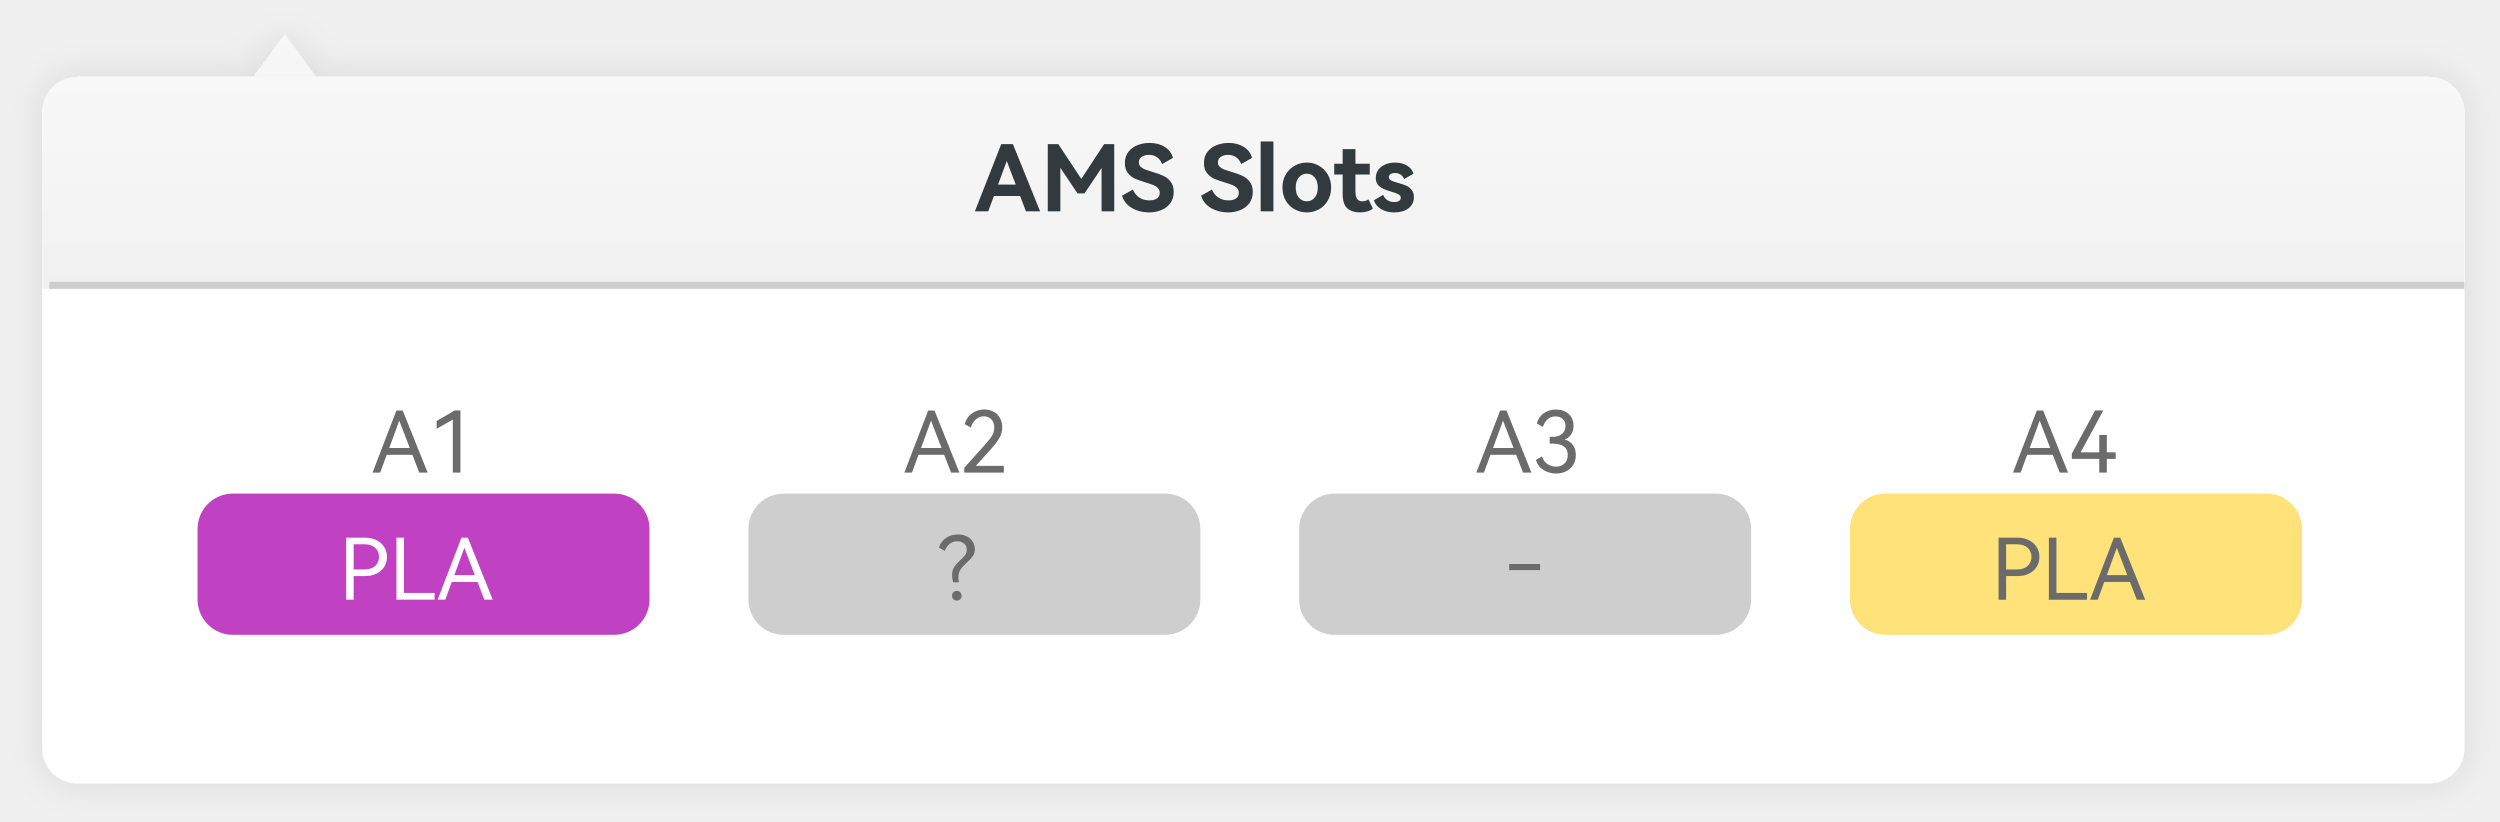
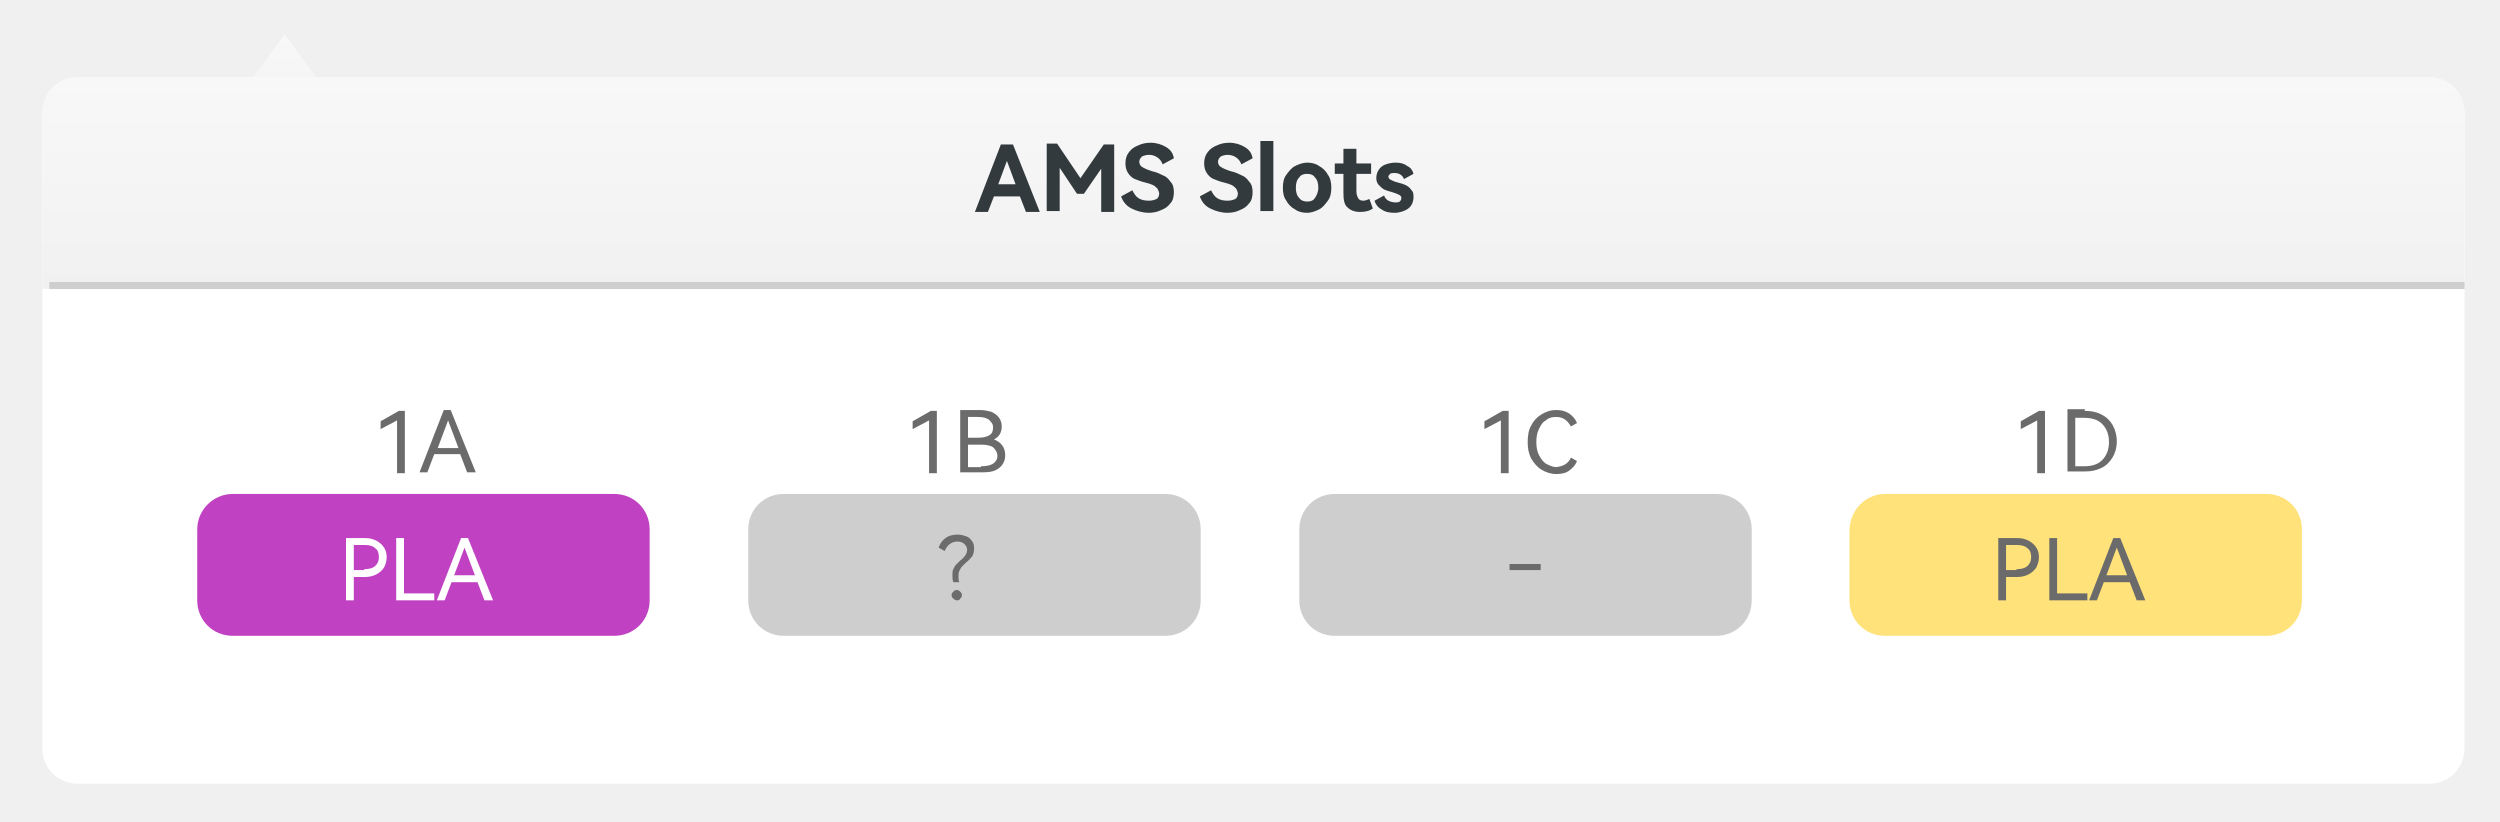
- <svg xmlns="http://www.w3.org/2000/svg" width="289" height="95" viewBox="0 0 289 95" fill="none">
-   <g filter="url(#filter0_d_8469_32467)">
-     <path d="M32.915 3.999L39.985 13.633H25.846L32.915 3.999Z" fill="url(#paint0_linear_8469_32467)" />
-     <rect x="4.88" y="9.09" width="280" height="81.454" rx="4.082" fill="white" />
-     <path d="M4.88 12.979C4.88 10.724 6.707 8.897 8.962 8.897H280.798C283.052 8.897 284.879 10.724 284.879 12.979V33.387H4.88V12.979Z" fill="url(#paint1_linear_8469_32467)" />
-     <rect x="22.836" y="57.06" width="52.245" height="16.326" rx="4.082" fill="#C041C2" />
-     <path d="M42.217 62.155C42.7 62.155 43.131 62.249 43.51 62.439C43.895 62.628 44.195 62.893 44.411 63.232C44.626 63.565 44.734 63.947 44.734 64.378C44.734 64.809 44.626 65.195 44.411 65.534C44.202 65.867 43.905 66.129 43.519 66.318C43.141 66.501 42.706 66.592 42.217 66.592H40.884V69.325H40.012V62.155H42.217ZM42.109 65.828C42.657 65.828 43.078 65.694 43.372 65.426C43.666 65.152 43.813 64.803 43.813 64.378C43.813 63.954 43.666 63.604 43.372 63.33C43.078 63.056 42.657 62.919 42.109 62.919H40.884V65.828H42.109ZM45.829 62.155H46.701V68.541H50.237V69.325H45.829V62.155ZM54.081 62.155L56.961 69.325H55.991L55.198 67.268H52.229L51.475 69.325H50.593L53.346 62.155H54.081ZM54.894 66.484L53.679 63.32L52.523 66.484H54.894Z" fill="white" />
-     <rect x="86.515" y="57.06" width="52.245" height="16.326" rx="4.082" fill="#CECECE" />
-     <path d="M108.536 63.291C108.699 62.815 108.977 62.446 109.369 62.184C109.767 61.917 110.224 61.783 110.74 61.783C111.125 61.783 111.465 61.858 111.759 62.008C112.053 62.152 112.281 62.354 112.445 62.615C112.608 62.87 112.69 63.157 112.69 63.477C112.69 63.804 112.611 64.078 112.454 64.3C112.304 64.516 112.076 64.757 111.769 65.025C111.553 65.228 111.38 65.401 111.25 65.544C111.119 65.688 111.008 65.861 110.916 66.064C110.832 66.26 110.789 66.488 110.789 66.749C110.789 66.932 110.812 67.118 110.858 67.308H110.182C110.097 67.014 110.054 66.743 110.054 66.495C110.054 66.227 110.097 65.992 110.182 65.789C110.273 65.58 110.381 65.407 110.505 65.27C110.629 65.126 110.796 64.957 111.005 64.761C111.259 64.532 111.449 64.333 111.573 64.163C111.697 63.987 111.759 63.781 111.759 63.546C111.759 63.252 111.658 63.017 111.455 62.841C111.253 62.664 110.988 62.576 110.662 62.576C109.996 62.576 109.512 62.945 109.212 63.683L108.536 63.291ZM110.603 69.433C110.453 69.433 110.322 69.378 110.211 69.267C110.107 69.156 110.054 69.025 110.054 68.875C110.054 68.718 110.107 68.585 110.211 68.473C110.322 68.362 110.453 68.307 110.603 68.307C110.76 68.307 110.89 68.362 110.995 68.473C111.106 68.585 111.161 68.718 111.161 68.875C111.161 69.025 111.106 69.156 110.995 69.267C110.89 69.378 110.76 69.433 110.603 69.433Z" fill="#6B6B6B" />
-     <rect x="150.187" y="57.06" width="52.245" height="16.326" rx="4.082" fill="#CECECE" />
-     <path d="M174.467 65.904V65.199H178.032V65.904H174.467Z" fill="#6B6B6B" />
-     <rect x="213.858" y="57.06" width="52.245" height="16.326" rx="4.082" fill="#FFE27A" />
-     <path d="M233.239 62.155C233.722 62.155 234.153 62.25 234.532 62.439C234.917 62.629 235.218 62.893 235.433 63.233C235.649 63.566 235.756 63.948 235.756 64.379C235.756 64.81 235.649 65.195 235.433 65.535C235.224 65.868 234.927 66.129 234.542 66.318C234.163 66.501 233.729 66.593 233.239 66.593H231.907V69.326H231.035V62.155H233.239ZM233.131 65.829C233.68 65.829 234.101 65.695 234.395 65.427C234.689 65.153 234.836 64.803 234.836 64.379C234.836 63.954 234.689 63.605 234.395 63.331C234.101 63.056 233.68 62.919 233.131 62.919H231.907V65.829H233.131ZM236.851 62.155H237.723V68.542H241.259V69.326H236.851V62.155ZM245.103 62.155L247.983 69.326H247.014L246.22 67.269H243.252L242.498 69.326H241.616L244.369 62.155H245.103ZM245.916 66.485L244.702 63.321L243.546 66.485H245.916Z" fill="#6B6B6B" />
-     <path d="M46.556 47.461L49.436 54.632H48.466L47.673 52.575H44.705L43.95 54.632H43.069L45.821 47.461H46.556ZM47.369 51.791L46.154 48.627L44.998 51.791H47.369ZM50.475 49.567V48.666L52.561 47.451H53.227V54.632H52.346V48.5L50.475 49.567Z" fill="#6B6B6B" />
-     <path d="M108.03 47.461L110.91 54.632H109.94L109.146 52.575H106.178L105.424 54.632H104.542L107.295 47.461H108.03ZM108.843 51.791L107.628 48.627L106.472 51.791H108.843ZM112.801 53.858H116.043V54.632H111.469V54.074L113.79 51.487C114.228 51.004 114.528 50.625 114.691 50.351C114.855 50.07 114.936 49.767 114.936 49.44C114.936 49.022 114.822 48.699 114.593 48.47C114.365 48.242 114.077 48.127 113.731 48.127C113.379 48.127 113.069 48.248 112.801 48.49C112.533 48.725 112.34 49.038 112.223 49.43L111.517 49.029C111.661 48.493 111.945 48.078 112.37 47.785C112.794 47.484 113.268 47.334 113.79 47.334C114.169 47.334 114.515 47.416 114.829 47.579C115.142 47.736 115.39 47.971 115.573 48.284C115.762 48.591 115.857 48.963 115.857 49.401C115.857 49.825 115.753 50.227 115.544 50.606C115.335 50.984 114.969 51.461 114.446 52.036L112.801 53.858Z" fill="#6B6B6B" />
-     <path d="M174.152 47.461L177.032 54.632H176.062L175.268 52.575H172.3L171.546 54.632H170.664L173.417 47.461H174.152ZM174.965 51.791L173.75 48.627L172.594 51.791H174.965ZM180.882 50.802C181.313 50.939 181.633 51.161 181.842 51.468C182.058 51.775 182.165 52.154 182.165 52.604C182.165 53.048 182.061 53.434 181.852 53.76C181.643 54.08 181.365 54.325 181.019 54.495C180.673 54.658 180.294 54.74 179.883 54.74C179.36 54.74 178.877 54.606 178.433 54.338C177.995 54.07 177.702 53.678 177.551 53.163L178.257 52.761C178.381 53.153 178.593 53.45 178.893 53.652C179.2 53.848 179.53 53.946 179.883 53.946C180.268 53.946 180.588 53.829 180.843 53.593C181.104 53.352 181.235 53.019 181.235 52.594C181.235 51.719 180.637 51.282 179.442 51.282H179.138L179.148 50.498H179.491C179.974 50.498 180.34 50.38 180.588 50.145C180.843 49.91 180.97 49.61 180.97 49.244C180.97 48.898 180.862 48.627 180.647 48.431C180.431 48.235 180.154 48.137 179.814 48.137C179.462 48.137 179.161 48.242 178.913 48.451C178.671 48.66 178.485 48.96 178.355 49.352L177.649 48.95C177.806 48.421 178.08 48.023 178.472 47.755C178.871 47.481 179.334 47.344 179.863 47.344C180.477 47.344 180.97 47.517 181.342 47.863C181.715 48.209 181.901 48.663 181.901 49.224C181.901 49.584 181.816 49.9 181.646 50.175C181.483 50.449 181.228 50.658 180.882 50.802Z" fill="#6B6B6B" />
-     <path d="M236.19 47.461L239.07 54.632H238.1L237.306 52.575H234.338L233.584 54.632H232.702L235.455 47.461H236.19ZM237.003 51.791L235.788 48.627L234.632 51.791H237.003ZM243.547 50.282V52.291H244.576V53.045H243.547V54.632H242.675V53.045H239.501V52.438L242.195 47.451H243.145L240.52 52.291H242.675V50.282H243.547Z" fill="#6B6B6B" />
-     <path d="M117.093 16.66L120.234 24.428H118.6L117.921 22.655H114.896L114.238 24.428H112.699L115.745 16.66H117.093ZM117.422 21.34L116.382 18.612L115.374 21.34H117.422ZM127.638 16.66H128.805V24.428H127.341V19.419L125.367 22.358H124.56L122.576 19.398V24.428H121.122V16.66H122.342L124.995 20.682L127.638 16.66ZM135.681 22.178C135.681 22.709 135.543 23.154 135.267 23.515C134.998 23.869 134.645 24.131 134.206 24.3C133.774 24.47 133.311 24.555 132.816 24.555C132.094 24.555 131.443 24.389 130.863 24.056C130.283 23.717 129.897 23.239 129.706 22.624L130.959 21.913C131.128 22.309 131.376 22.617 131.702 22.836C132.027 23.055 132.416 23.165 132.869 23.165C133.237 23.165 133.527 23.091 133.739 22.942C133.958 22.794 134.068 22.578 134.068 22.295C134.068 22.068 133.994 21.881 133.845 21.732C133.704 21.584 133.523 21.467 133.304 21.382C133.092 21.297 132.798 21.198 132.423 21.085C131.921 20.936 131.511 20.791 131.192 20.65C130.874 20.501 130.601 20.282 130.375 19.992C130.149 19.702 130.035 19.32 130.035 18.846C130.035 18.343 130.166 17.919 130.428 17.572C130.697 17.218 131.047 16.957 131.479 16.787C131.917 16.61 132.388 16.522 132.89 16.522C133.576 16.522 134.164 16.677 134.652 16.989C135.14 17.3 135.455 17.721 135.596 18.251L134.344 18.962C134.217 18.63 134.026 18.372 133.771 18.188C133.516 17.997 133.198 17.901 132.816 17.901C132.469 17.901 132.186 17.983 131.967 18.145C131.755 18.301 131.648 18.51 131.648 18.771C131.648 18.97 131.716 19.136 131.85 19.27C131.985 19.398 132.154 19.504 132.359 19.589C132.572 19.666 132.855 19.758 133.208 19.864C133.718 20.013 134.139 20.165 134.471 20.321C134.804 20.469 135.087 20.696 135.32 21C135.561 21.297 135.681 21.69 135.681 22.178ZM144.822 22.178C144.822 22.709 144.684 23.154 144.408 23.515C144.139 23.869 143.785 24.131 143.347 24.3C142.915 24.47 142.452 24.555 141.956 24.555C141.235 24.555 140.584 24.389 140.004 24.056C139.424 23.717 139.038 23.239 138.847 22.624L140.099 21.913C140.269 22.309 140.517 22.617 140.842 22.836C141.168 23.055 141.557 23.165 142.009 23.165C142.377 23.165 142.667 23.091 142.88 22.942C143.099 22.794 143.209 22.578 143.209 22.295C143.209 22.068 143.134 21.881 142.986 21.732C142.844 21.584 142.664 21.467 142.445 21.382C142.232 21.297 141.939 21.198 141.564 21.085C141.061 20.936 140.651 20.791 140.333 20.65C140.014 20.501 139.742 20.282 139.516 19.992C139.289 19.702 139.176 19.32 139.176 18.846C139.176 18.343 139.307 17.919 139.569 17.572C139.838 17.218 140.188 16.957 140.619 16.787C141.058 16.61 141.528 16.522 142.031 16.522C142.717 16.522 143.304 16.677 143.792 16.989C144.28 17.3 144.595 17.721 144.737 18.251L143.485 18.962C143.357 18.63 143.166 18.372 142.912 18.188C142.657 17.997 142.338 17.901 141.956 17.901C141.61 17.901 141.327 17.983 141.107 18.145C140.895 18.301 140.789 18.51 140.789 18.771C140.789 18.97 140.856 19.136 140.991 19.27C141.125 19.398 141.295 19.504 141.5 19.589C141.712 19.666 141.995 19.758 142.349 19.864C142.858 20.013 143.279 20.165 143.612 20.321C143.944 20.469 144.227 20.696 144.461 21C144.701 21.297 144.822 21.69 144.822 22.178ZM147.207 24.428H145.732V16.352H147.207V24.428ZM148.253 21.679C148.253 21.106 148.381 20.6 148.635 20.162C148.897 19.723 149.244 19.387 149.675 19.154C150.107 18.913 150.574 18.793 151.076 18.793C151.572 18.793 152.031 18.913 152.456 19.154C152.887 19.387 153.231 19.723 153.485 20.162C153.747 20.6 153.878 21.106 153.878 21.679C153.878 22.252 153.747 22.758 153.485 23.197C153.231 23.635 152.887 23.971 152.456 24.205C152.031 24.438 151.572 24.555 151.076 24.555C150.574 24.555 150.107 24.438 149.675 24.205C149.244 23.971 148.897 23.635 148.635 23.197C148.381 22.758 148.253 22.252 148.253 21.679ZM149.782 21.679C149.782 22.167 149.902 22.556 150.142 22.846C150.39 23.13 150.698 23.271 151.066 23.271C151.434 23.271 151.738 23.13 151.978 22.846C152.219 22.556 152.339 22.167 152.339 21.679C152.339 21.191 152.219 20.802 151.978 20.512C151.738 20.222 151.434 20.077 151.066 20.077C150.698 20.077 150.39 20.222 150.142 20.512C149.902 20.802 149.782 21.191 149.782 21.679ZM158.704 24.109C158.343 24.407 157.84 24.555 157.197 24.555C156.602 24.555 156.121 24.399 155.753 24.088C155.393 23.77 155.212 23.204 155.212 22.39V20.172H154.236V18.931H155.212V17.243H156.687V18.931H158.343V20.172H156.687V22.146C156.687 22.514 156.751 22.794 156.878 22.985C157.006 23.175 157.211 23.271 157.494 23.271C157.741 23.271 157.975 23.197 158.194 23.048L158.704 24.109ZM163.446 22.794C163.446 23.338 163.233 23.77 162.809 24.088C162.392 24.399 161.847 24.555 161.175 24.555C160.595 24.555 160.092 24.431 159.668 24.184C159.25 23.936 158.967 23.593 158.819 23.154L159.891 22.528C159.997 22.79 160.163 22.995 160.389 23.144C160.616 23.285 160.881 23.356 161.185 23.356C161.412 23.356 161.592 23.314 161.726 23.229C161.861 23.144 161.928 23.023 161.928 22.868C161.928 22.691 161.84 22.556 161.663 22.465C161.486 22.365 161.21 22.263 160.835 22.157C160.46 22.044 160.152 21.934 159.912 21.828C159.678 21.722 159.473 21.57 159.296 21.371C159.126 21.166 159.042 20.901 159.042 20.576C159.042 20.208 159.141 19.889 159.339 19.62C159.544 19.352 159.816 19.146 160.156 19.005C160.495 18.863 160.867 18.793 161.27 18.793C161.822 18.793 162.289 18.913 162.671 19.154C163.053 19.387 163.294 19.698 163.393 20.087L162.321 20.692C162.109 20.232 161.751 20.002 161.249 20.002C161.037 20.002 160.867 20.045 160.74 20.13C160.612 20.208 160.549 20.321 160.549 20.469C160.549 20.639 160.633 20.77 160.803 20.862C160.973 20.947 161.238 21.039 161.599 21.138C161.981 21.244 162.296 21.35 162.544 21.456C162.791 21.562 163.004 21.725 163.18 21.945C163.357 22.157 163.446 22.44 163.446 22.794Z" fill="#323A3D" />
-     <line x1="5.696" y1="32.979" x2="284.88" y2="32.979" stroke="#CECECE" stroke-width="0.816" />
+ <svg xmlns="http://www.w3.org/2000/svg" version="1.1" id="图层_1" x="0px" y="0px" viewBox="0 0 289 95" style="enable-background:new 0 0 289 95;" xml:space="preserve">
+   <style type="text/css">
+ 	.st0{fill:url(#SVGID_1_);}
+ 	.st1{fill:#FFFFFF;}
+ 	.st2{fill:url(#SVGID_00000147203374837710995570000013885887503513971337_);}
+ 	.st3{fill:#C041C2;}
+ 	.st4{fill:#CECECE;}
+ 	.st5{fill:#6B6B6B;}
+ 	.st6{fill:#FFE27A;}
+ 	.st7{fill:#323A3D;}
+ 	.st8{fill:none;stroke:#CECECE;stroke-width:0.816;}
+ </style>
+   <g>
+     <linearGradient id="SVGID_1_" gradientUnits="userSpaceOnUse" x1="32.915" y1="91.891" x2="32.915" y2="79.046" gradientTransform="matrix(1 0 0 -1 0 95.8898)">
+       <stop offset="0" style="stop-color:#F8F8F8" />
+       <stop offset="1" style="stop-color:#F1F1F1" />
+     </linearGradient>
+     <path class="st0" d="M32.9,4l7.1,9.6H25.8L32.9,4z" />
+     <path class="st1" d="M9,9.1h271.8c2.3,0,4.1,1.8,4.1,4.1v73.3c0,2.3-1.8,4.1-4.1,4.1H9c-2.3,0-4.1-1.8-4.1-4.1V13.2   C4.9,10.9,6.7,9.1,9,9.1z" />
+     <linearGradient id="SVGID_00000182510674739560889670000015905901942544502705_" gradientUnits="userSpaceOnUse" x1="144.879" y1="86.993" x2="144.879" y2="62.503" gradientTransform="matrix(1 0 0 -1 0 95.8898)">
+       <stop offset="0" style="stop-color:#F8F8F8" />
+       <stop offset="1" style="stop-color:#F1F1F1" />
+     </linearGradient>
+     <path style="fill:url(#SVGID_00000182510674739560889670000015905901942544502705_);" d="M4.9,13c0-2.3,1.8-4.1,4.1-4.1h271.8   c2.3,0,4.1,1.8,4.1,4.1v20.4H4.9V13z" />
+     <path class="st3" d="M26.9,57.1H71c2.3,0,4.1,1.8,4.1,4.1v8.2c0,2.3-1.8,4.1-4.1,4.1H26.9c-2.3,0-4.1-1.8-4.1-4.1v-8.2   C22.8,58.9,24.7,57.1,26.9,57.1z" />
+     <path class="st1" d="M42.2,62.2c0.5,0,0.9,0.1,1.3,0.3c0.4,0.2,0.7,0.5,0.9,0.8c0.2,0.3,0.3,0.7,0.3,1.1c0,0.4-0.1,0.8-0.3,1.2   c-0.2,0.3-0.5,0.6-0.9,0.8c-0.4,0.2-0.8,0.3-1.3,0.3h-1.3v2.7H40v-7.2H42.2z M42.1,65.8c0.5,0,1-0.1,1.3-0.4c0.3-0.3,0.4-0.6,0.4-1   c0-0.4-0.1-0.8-0.4-1c-0.3-0.3-0.7-0.4-1.3-0.4h-1.2v2.9H42.1z M45.8,62.2h0.9v6.4h3.5v0.8h-4.4V62.2z M54.1,62.2l2.9,7.2h-1   l-0.8-2.1h-3l-0.8,2.1h-0.9l2.8-7.2H54.1z M54.9,66.5l-1.2-3.2l-1.2,3.2H54.9z" />
+     <path class="st4" d="M90.6,57.1h44.1c2.3,0,4.1,1.8,4.1,4.1v8.2c0,2.3-1.8,4.1-4.1,4.1H90.6c-2.3,0-4.1-1.8-4.1-4.1v-8.2   C86.5,58.9,88.3,57.1,90.6,57.1z" />
+     <path class="st5" d="M108.5,63.3c0.2-0.5,0.4-0.8,0.8-1.1c0.4-0.3,0.9-0.4,1.4-0.4c0.4,0,0.7,0.1,1,0.2c0.3,0.1,0.5,0.3,0.7,0.6   c0.2,0.3,0.2,0.5,0.2,0.9c0,0.3-0.1,0.6-0.2,0.8c-0.2,0.2-0.4,0.5-0.7,0.7c-0.2,0.2-0.4,0.4-0.5,0.5c-0.1,0.1-0.2,0.3-0.3,0.5   c-0.1,0.2-0.1,0.4-0.1,0.7c0,0.2,0,0.4,0.1,0.6h-0.7c-0.1-0.3-0.1-0.6-0.1-0.8c0-0.3,0-0.5,0.1-0.7c0.1-0.2,0.2-0.4,0.3-0.5   c0.1-0.1,0.3-0.3,0.5-0.5c0.3-0.2,0.4-0.4,0.6-0.6c0.1-0.2,0.2-0.4,0.2-0.6c0-0.3-0.1-0.5-0.3-0.7c-0.2-0.2-0.5-0.3-0.8-0.3   c-0.7,0-1.2,0.4-1.5,1.1L108.5,63.3z M110.6,69.4c-0.1,0-0.3-0.1-0.4-0.2c-0.1-0.1-0.2-0.2-0.2-0.4c0-0.2,0.1-0.3,0.2-0.4   c0.1-0.1,0.2-0.2,0.4-0.2c0.2,0,0.3,0.1,0.4,0.2c0.1,0.1,0.2,0.2,0.2,0.4c0,0.2-0.1,0.3-0.2,0.4C110.9,69.4,110.8,69.4,110.6,69.4z   " />
+     <path class="st4" d="M154.3,57.1h44.1c2.3,0,4.1,1.8,4.1,4.1v8.2c0,2.3-1.8,4.1-4.1,4.1h-44.1c-2.3,0-4.1-1.8-4.1-4.1v-8.2   C150.2,58.9,152,57.1,154.3,57.1z" />
+     <path class="st5" d="M174.5,65.9v-0.7h3.6v0.7H174.5z" />
+     <path class="st6" d="M217.9,57.1H262c2.3,0,4.1,1.8,4.1,4.1v8.2c0,2.3-1.8,4.1-4.1,4.1h-44.1c-2.3,0-4.1-1.8-4.1-4.1v-8.2   C213.9,58.9,215.7,57.1,217.9,57.1z" />
+     <path class="st5" d="M233.2,62.2c0.5,0,0.9,0.1,1.3,0.3c0.4,0.2,0.7,0.5,0.9,0.8c0.2,0.3,0.3,0.7,0.3,1.1c0,0.4-0.1,0.8-0.3,1.2   c-0.2,0.3-0.5,0.6-0.9,0.8c-0.4,0.2-0.8,0.3-1.3,0.3h-1.3v2.7H231v-7.2H233.2z M233.1,65.8c0.5,0,1-0.1,1.3-0.4   c0.3-0.3,0.4-0.6,0.4-1c0-0.4-0.1-0.8-0.4-1c-0.3-0.3-0.7-0.4-1.3-0.4h-1.2v2.9H233.1z M236.9,62.2h0.9v6.4h3.5v0.8h-4.4V62.2z    M245.1,62.2l2.9,7.2h-1l-0.8-2.1h-3l-0.8,2.1h-0.9l2.8-7.2H245.1z M245.9,66.5l-1.2-3.2l-1.2,3.2H245.9z" />
+     <path class="st7" d="M117.1,16.7l3.1,7.8h-1.6l-0.7-1.8h-3l-0.7,1.8h-1.5l3-7.8H117.1z M117.4,21.3l-1-2.7l-1,2.7H117.4z    M127.6,16.7h1.2v7.8h-1.5v-5l-2,2.9h-0.8l-2-3v5h-1.5v-7.8h1.2l2.7,4L127.6,16.7z M135.7,22.2c0,0.5-0.1,1-0.4,1.3   c-0.3,0.4-0.6,0.6-1.1,0.8c-0.4,0.2-0.9,0.3-1.4,0.3c-0.7,0-1.4-0.2-2-0.5c-0.6-0.3-1-0.8-1.2-1.4l1.3-0.7c0.2,0.4,0.4,0.7,0.7,0.9   c0.3,0.2,0.7,0.3,1.2,0.3c0.4,0,0.7-0.1,0.9-0.2c0.2-0.1,0.3-0.4,0.3-0.6c0-0.2-0.1-0.4-0.2-0.6c-0.1-0.1-0.3-0.3-0.5-0.4   c-0.2-0.1-0.5-0.2-0.9-0.3c-0.5-0.1-0.9-0.3-1.2-0.4c-0.3-0.1-0.6-0.4-0.8-0.7c-0.2-0.3-0.3-0.7-0.3-1.1c0-0.5,0.1-0.9,0.4-1.3   c0.3-0.4,0.6-0.6,1.1-0.8c0.4-0.2,0.9-0.3,1.4-0.3c0.7,0,1.3,0.2,1.8,0.5c0.5,0.3,0.8,0.7,0.9,1.3l-1.3,0.7   c-0.1-0.3-0.3-0.6-0.6-0.8c-0.3-0.2-0.6-0.3-1-0.3c-0.3,0-0.6,0.1-0.8,0.2c-0.2,0.2-0.3,0.4-0.3,0.6c0,0.2,0.1,0.4,0.2,0.5   c0.1,0.1,0.3,0.2,0.5,0.3c0.2,0.1,0.5,0.2,0.8,0.3c0.5,0.1,0.9,0.3,1.3,0.5c0.3,0.1,0.6,0.4,0.8,0.7   C135.6,21.3,135.7,21.7,135.7,22.2z M144.8,22.2c0,0.5-0.1,1-0.4,1.3c-0.3,0.4-0.6,0.6-1.1,0.8c-0.4,0.2-0.9,0.3-1.4,0.3   c-0.7,0-1.4-0.2-2-0.5c-0.6-0.3-1-0.8-1.2-1.4l1.3-0.7c0.2,0.4,0.4,0.7,0.7,0.9c0.3,0.2,0.7,0.3,1.2,0.3c0.4,0,0.7-0.1,0.9-0.2   c0.2-0.1,0.3-0.4,0.3-0.6c0-0.2-0.1-0.4-0.2-0.6c-0.1-0.1-0.3-0.3-0.5-0.4c-0.2-0.1-0.5-0.2-0.9-0.3c-0.5-0.1-0.9-0.3-1.2-0.4   c-0.3-0.1-0.6-0.4-0.8-0.7c-0.2-0.3-0.3-0.7-0.3-1.1c0-0.5,0.1-0.9,0.4-1.3c0.3-0.4,0.6-0.6,1.1-0.8c0.4-0.2,0.9-0.3,1.4-0.3   c0.7,0,1.3,0.2,1.8,0.5c0.5,0.3,0.8,0.7,0.9,1.3l-1.3,0.7c-0.1-0.3-0.3-0.6-0.6-0.8c-0.3-0.2-0.6-0.3-1-0.3c-0.3,0-0.6,0.1-0.8,0.2   c-0.2,0.2-0.3,0.4-0.3,0.6c0,0.2,0.1,0.4,0.2,0.5c0.1,0.1,0.3,0.2,0.5,0.3c0.2,0.1,0.5,0.2,0.8,0.3c0.5,0.1,0.9,0.3,1.3,0.5   c0.3,0.1,0.6,0.4,0.8,0.7C144.7,21.3,144.8,21.7,144.8,22.2z M147.2,24.4h-1.5v-8.1h1.5V24.4z M148.3,21.7c0-0.6,0.1-1.1,0.4-1.5   c0.3-0.4,0.6-0.8,1-1c0.4-0.2,0.9-0.4,1.4-0.4c0.5,0,1,0.1,1.4,0.4c0.4,0.2,0.8,0.6,1,1c0.3,0.4,0.4,0.9,0.4,1.5   c0,0.6-0.1,1.1-0.4,1.5c-0.3,0.4-0.6,0.8-1,1c-0.4,0.2-0.9,0.4-1.4,0.4c-0.5,0-1-0.1-1.4-0.4c-0.4-0.2-0.8-0.6-1-1   C148.4,22.8,148.3,22.3,148.3,21.7z M149.8,21.7c0,0.5,0.1,0.9,0.4,1.2c0.2,0.3,0.6,0.4,0.9,0.4c0.4,0,0.7-0.1,0.9-0.4   c0.2-0.3,0.4-0.7,0.4-1.2c0-0.5-0.1-0.9-0.4-1.2c-0.2-0.3-0.5-0.4-0.9-0.4c-0.4,0-0.7,0.1-0.9,0.4   C149.9,20.8,149.8,21.2,149.8,21.7z M158.7,24.1c-0.4,0.3-0.9,0.4-1.5,0.4c-0.6,0-1.1-0.2-1.4-0.5c-0.4-0.3-0.5-0.9-0.5-1.7v-2.2   h-1v-1.2h1v-1.7h1.5v1.7h1.7v1.2h-1.7v2c0,0.4,0.1,0.6,0.2,0.8c0.1,0.2,0.3,0.3,0.6,0.3c0.2,0,0.5-0.1,0.7-0.2L158.7,24.1z    M163.4,22.8c0,0.5-0.2,1-0.6,1.3c-0.4,0.3-1,0.5-1.6,0.5c-0.6,0-1.1-0.1-1.5-0.4c-0.4-0.2-0.7-0.6-0.8-1l1.1-0.6   c0.1,0.3,0.3,0.5,0.5,0.6c0.2,0.1,0.5,0.2,0.8,0.2c0.2,0,0.4,0,0.5-0.1c0.1-0.1,0.2-0.2,0.2-0.4c0-0.2-0.1-0.3-0.3-0.4   c-0.2-0.1-0.5-0.2-0.8-0.3c-0.4-0.1-0.7-0.2-0.9-0.3c-0.2-0.1-0.4-0.3-0.6-0.5c-0.2-0.2-0.3-0.5-0.3-0.8c0-0.4,0.1-0.7,0.3-1   c0.2-0.3,0.5-0.5,0.8-0.6c0.3-0.1,0.7-0.2,1.1-0.2c0.6,0,1,0.1,1.4,0.4c0.4,0.2,0.6,0.5,0.7,0.9l-1.1,0.6c-0.2-0.5-0.6-0.7-1.1-0.7   c-0.2,0-0.4,0-0.5,0.1c-0.1,0.1-0.2,0.2-0.2,0.3c0,0.2,0.1,0.3,0.3,0.4c0.2,0.1,0.4,0.2,0.8,0.3c0.4,0.1,0.7,0.2,0.9,0.3   c0.2,0.1,0.5,0.3,0.6,0.5C163.4,22.2,163.4,22.4,163.4,22.8z" />
+     <line class="st8" x1="5.7" y1="33" x2="284.9" y2="33" />
  </g>
-   <defs>
-     <filter id="filter0_d_8469_32467" x="0.88" y="-0.001" width="288" height="94.545" filterUnits="userSpaceOnUse" color-interpolation-filters="sRGB">
-       <feFlood flood-opacity="0" result="BackgroundImageFix" />
-       <feColorMatrix in="SourceAlpha" type="matrix" values="0 0 0 0 0 0 0 0 0 0 0 0 0 0 0 0 0 0 127 0" result="hardAlpha" />
-       <feOffset />
-       <feGaussianBlur stdDeviation="2" />
-       <feComposite in2="hardAlpha" operator="out" />
-       <feColorMatrix type="matrix" values="0 0 0 0 0 0 0 0 0 0 0 0 0 0 0 0 0 0 0.1 0" />
-       <feBlend mode="normal" in2="BackgroundImageFix" result="effect1_dropShadow_8469_32467" />
-       <feBlend mode="normal" in="SourceGraphic" in2="effect1_dropShadow_8469_32467" result="shape" />
-     </filter>
-     <linearGradient id="paint0_linear_8469_32467" x1="32.915" y1="3.999" x2="32.915" y2="16.844" gradientUnits="userSpaceOnUse">
-       <stop stop-color="#F8F8F8" />
-       <stop offset="1" stop-color="#F1F1F1" />
-     </linearGradient>
-     <linearGradient id="paint1_linear_8469_32467" x1="144.88" y1="8.897" x2="144.88" y2="33.387" gradientUnits="userSpaceOnUse">
-       <stop stop-color="#F8F8F8" />
-       <stop offset="1" stop-color="#F1F1F1" />
-     </linearGradient>
-   </defs>
+   <g>
+     <path class="st5" d="M44,49.6v-0.9l2.1-1.2h0.7v7.2h-0.9v-6.1L44,49.6z" />
+     <path class="st5" d="M52.1,47.4l2.9,7.2h-1l-0.8-2.1h-3l-0.8,2.1h-0.9l2.8-7.2H52.1z M53,51.8l-1.2-3.2l-1.2,3.2H53z" />
+   </g>
+   <g>
+     <g>
+       <path class="st5" d="M105.5,49.6v-0.9l2.1-1.2h0.7v7.2h-0.9v-6.1L105.5,49.6z" />
+       <path class="st5" d="M116.2,52.6c0,0.6-0.2,1.1-0.7,1.5s-1.1,0.5-1.9,0.5H111v-7.2h2.3c0.5,0,0.9,0.1,1.3,0.2    c0.4,0.2,0.7,0.4,0.9,0.7c0.2,0.3,0.3,0.6,0.3,1c0,0.7-0.3,1.2-0.9,1.5C115.7,51.1,116.2,51.7,116.2,52.6z M111.9,48.2v2.4h1.2    c0.5,0,1-0.1,1.3-0.3c0.3-0.2,0.4-0.5,0.4-0.9c0-0.4-0.2-0.6-0.5-0.9c-0.3-0.2-0.7-0.3-1.3-0.3H111.9z M113.4,53.9    c0.6,0,1.1-0.1,1.4-0.3s0.5-0.5,0.5-0.9c0-0.4-0.2-0.7-0.5-1c-0.3-0.2-0.8-0.3-1.4-0.3h-1.5v2.6H113.4z" />
+     </g>
+   </g>
+   <g>
+     <path class="st5" d="M171.6,49.6v-0.9l2.1-1.2h0.7v7.2h-0.9v-6.1L171.6,49.6z" />
+     <path class="st5" d="M181.6,52.9l0.7,0.4c-0.2,0.5-0.5,0.8-0.9,1.1c-0.4,0.3-0.9,0.4-1.5,0.4c-0.6,0-1.2-0.2-1.7-0.5   c-0.5-0.3-0.9-0.8-1.2-1.3c-0.3-0.6-0.4-1.2-0.4-1.9c0-0.7,0.1-1.4,0.4-1.9c0.3-0.6,0.7-1,1.2-1.3c0.5-0.3,1-0.5,1.7-0.5   c0.6,0,1,0.1,1.5,0.4c0.4,0.3,0.7,0.6,0.9,1.1l-0.7,0.4c-0.4-0.7-0.9-1.1-1.7-1.1c-0.5,0-0.9,0.1-1.2,0.4c-0.4,0.2-0.6,0.6-0.8,1   c-0.2,0.4-0.3,0.9-0.3,1.5c0,0.6,0.1,1.1,0.3,1.5c0.2,0.4,0.5,0.8,0.8,1c0.4,0.2,0.8,0.4,1.2,0.4C180.7,53.9,181.3,53.6,181.6,52.9   z" />
+   </g>
+   <g>
+     <path class="st5" d="M233.6,49.6v-0.9l2.1-1.2h0.7v7.2h-0.9v-6.1L233.6,49.6z" />
+     <path class="st5" d="M241,47.5c0.7,0,1.3,0.1,1.9,0.4c0.6,0.3,1,0.7,1.3,1.2c0.3,0.5,0.5,1.2,0.5,1.9c0,0.8-0.2,1.4-0.5,1.9   c-0.3,0.5-0.8,1-1.3,1.2c-0.6,0.3-1.2,0.4-1.9,0.4h-2v-7.2H241z M240.9,53.9c0.9,0,1.6-0.2,2.1-0.7s0.8-1.2,0.8-2.1   c0-0.9-0.3-1.6-0.8-2.1c-0.5-0.5-1.2-0.7-2.1-0.7h-1v5.6H240.9z" />
+   </g>
</svg>
